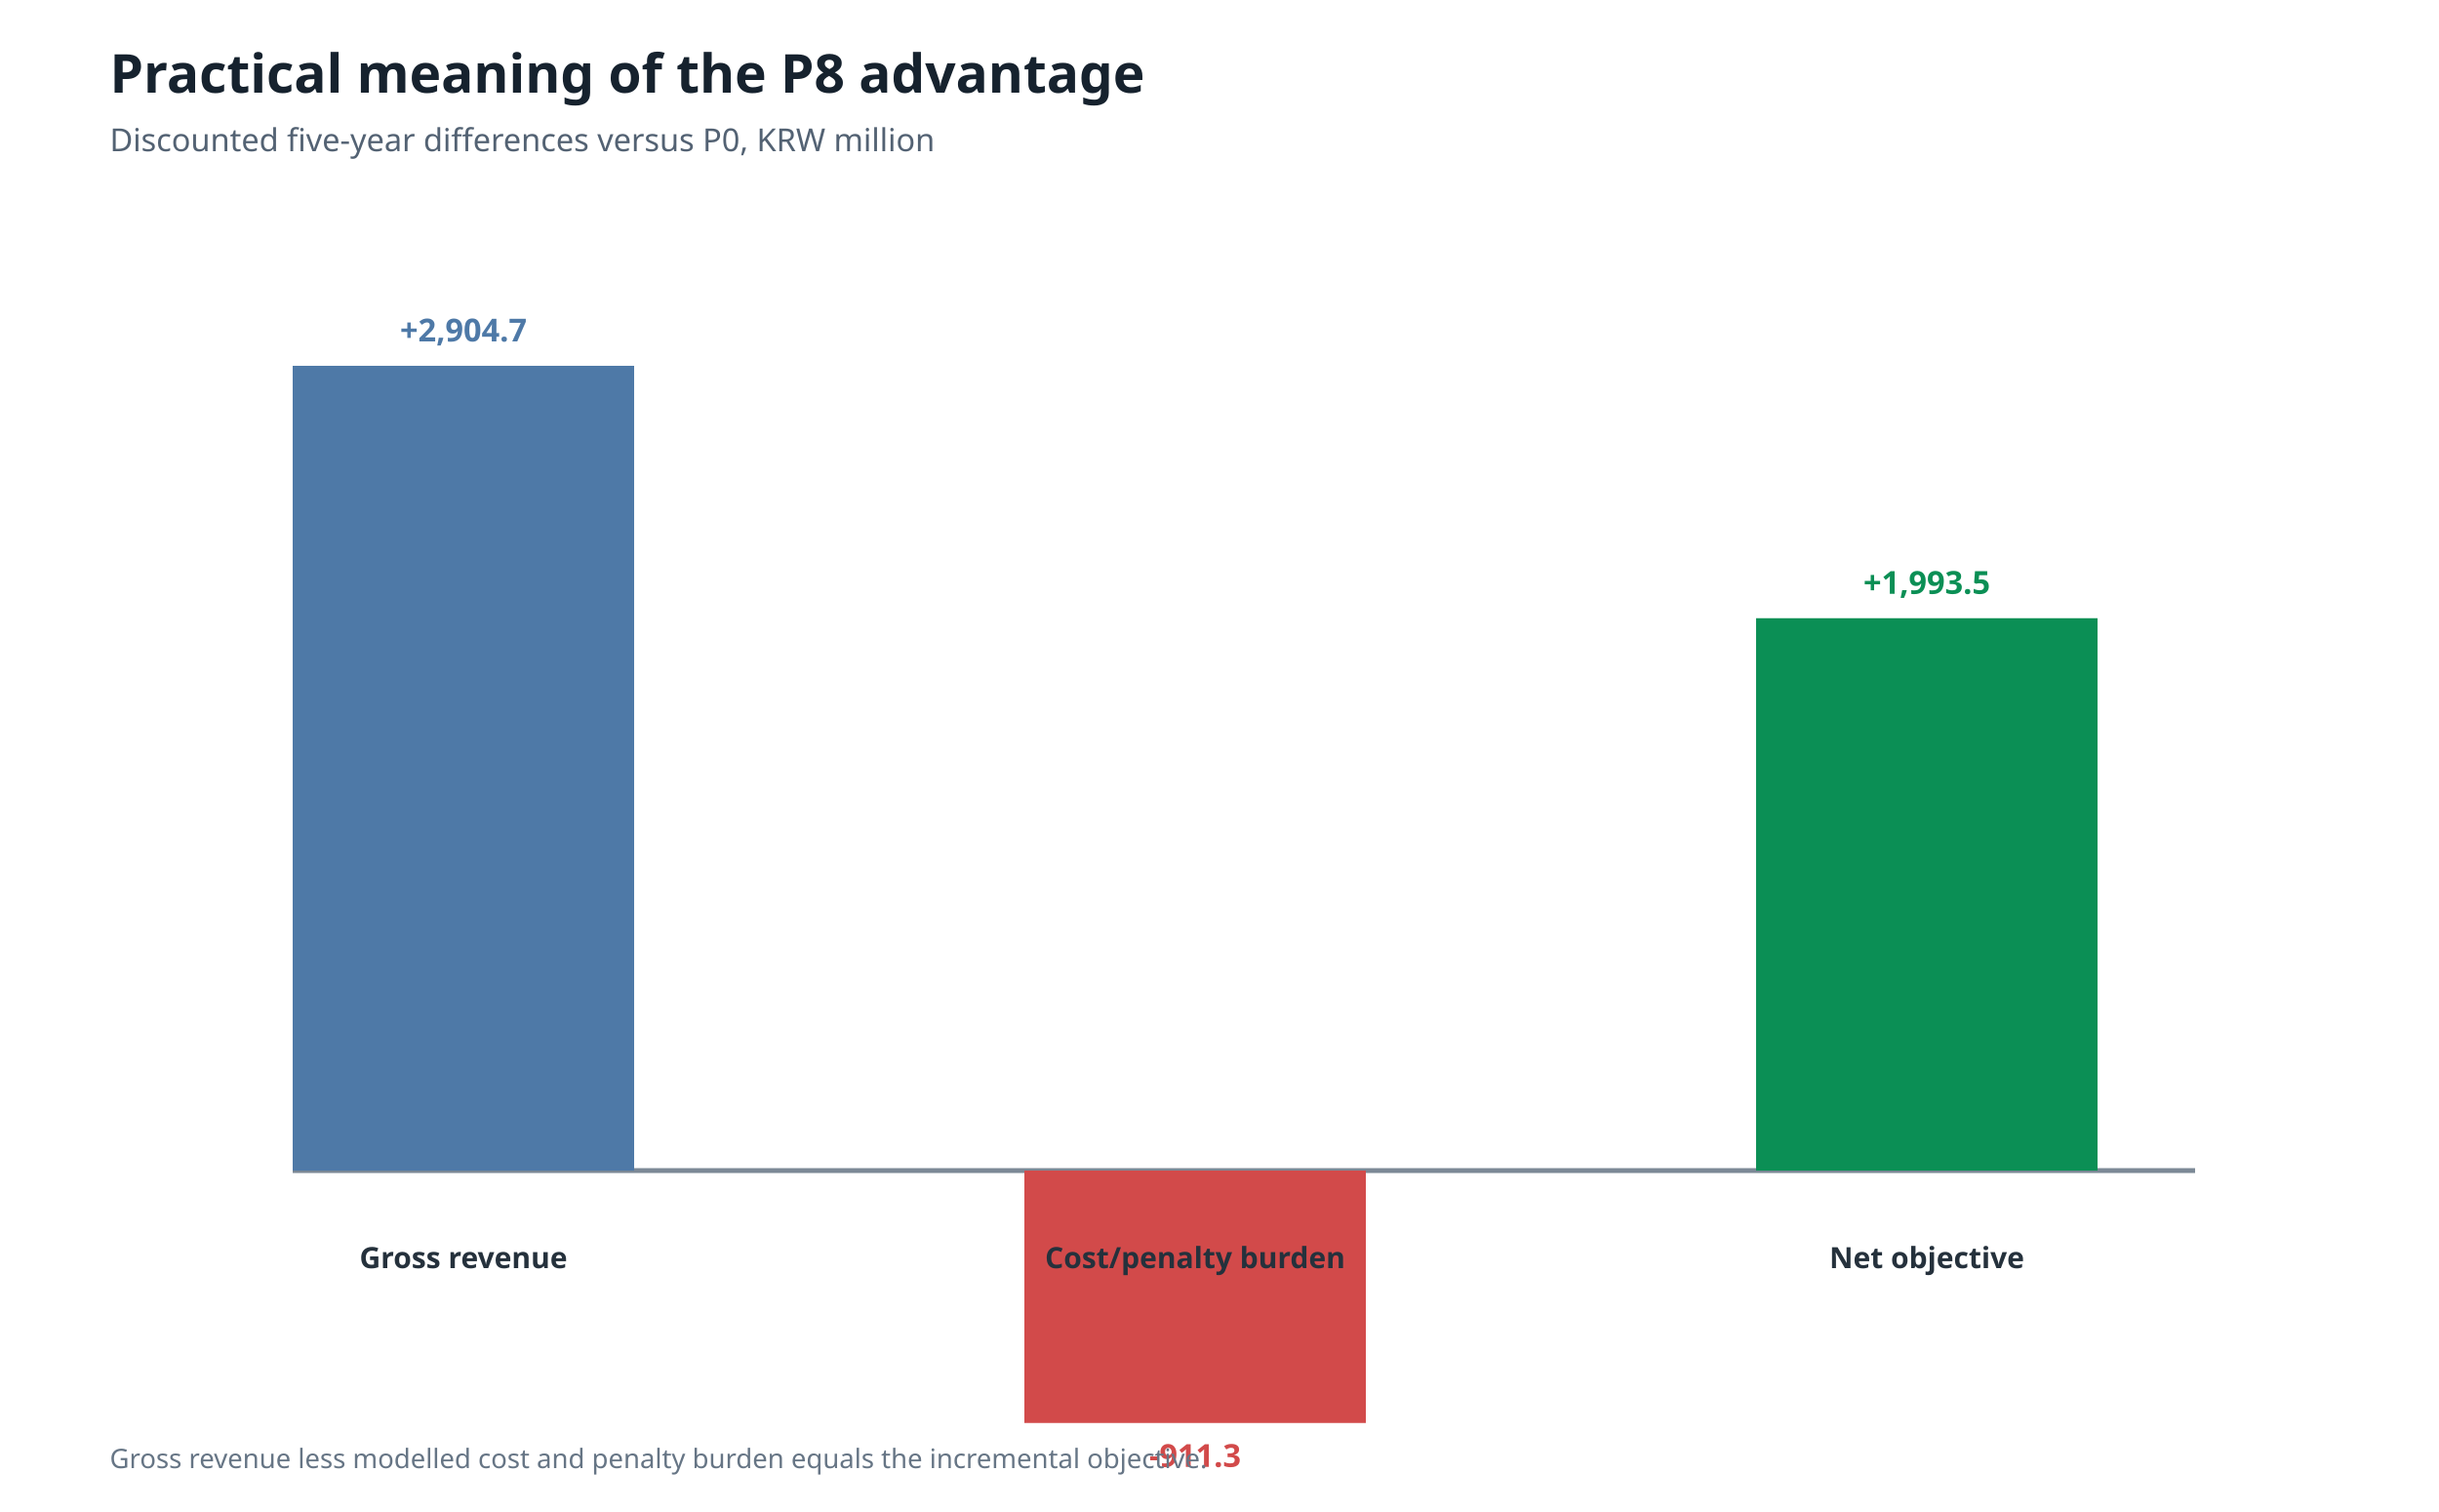
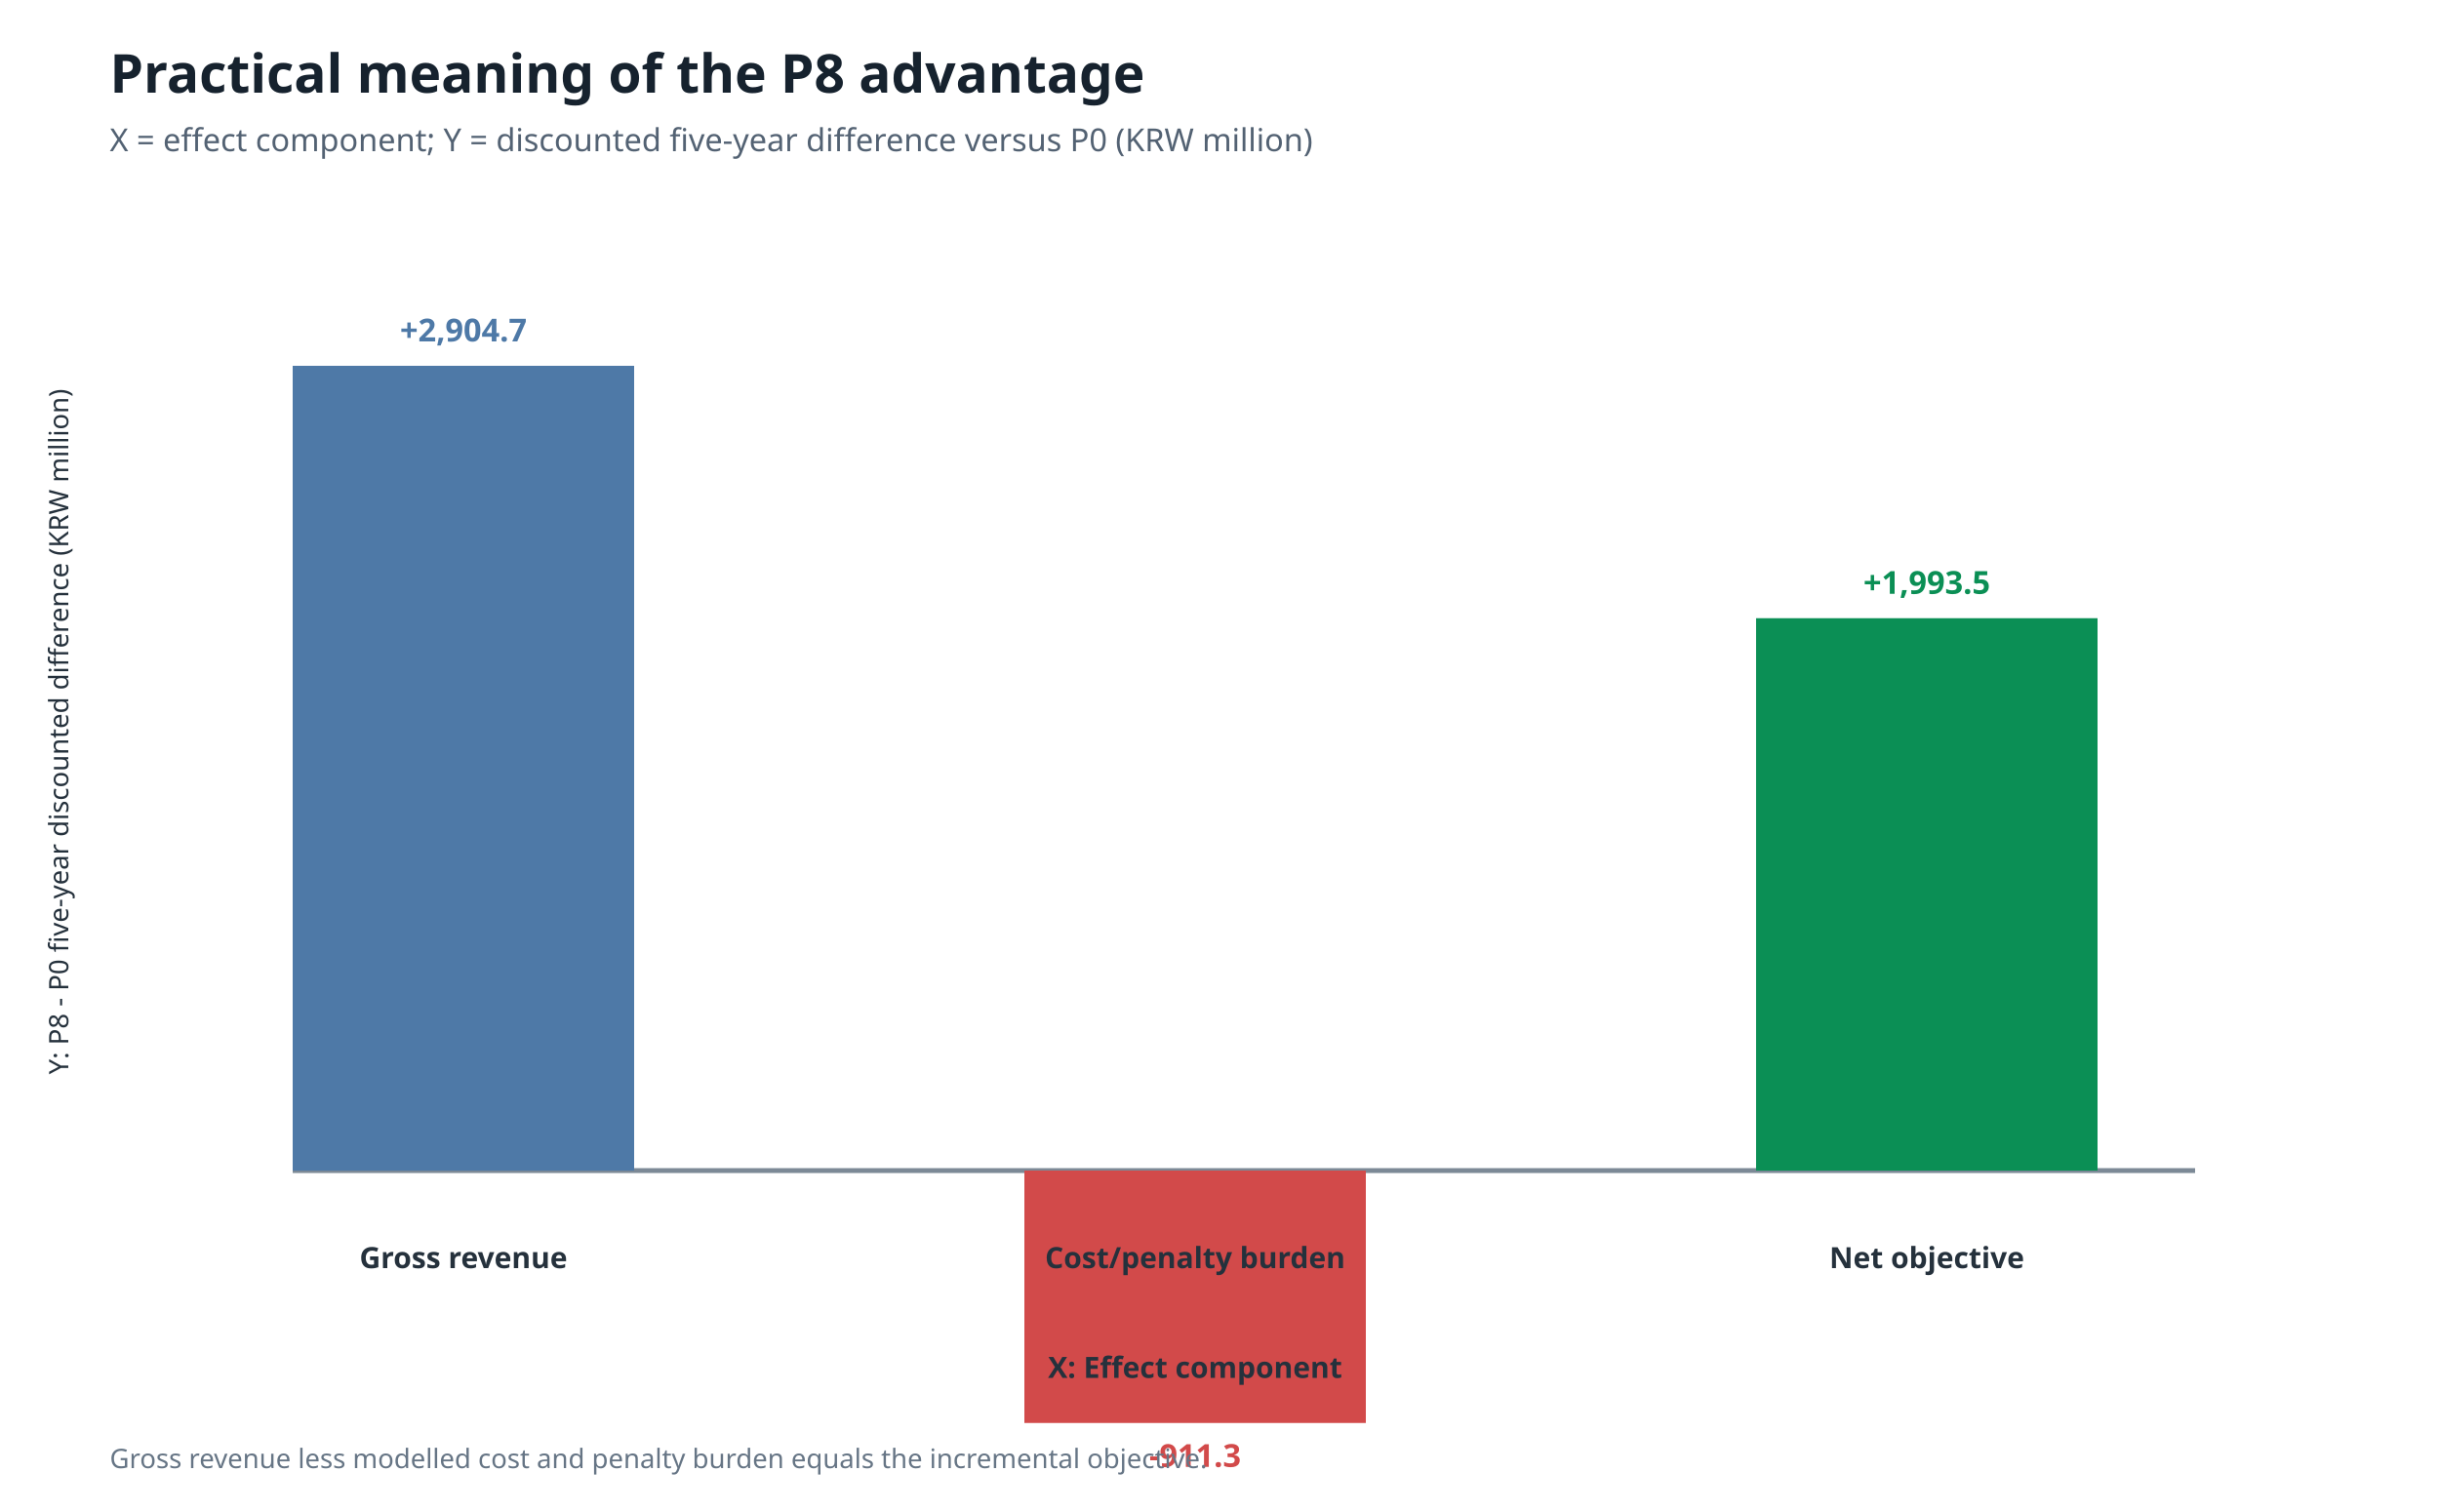
<svg xmlns="http://www.w3.org/2000/svg" width="1000" height="620" viewBox="0 0 1000 620">
  <rect width="100%" height="100%" fill="white" />
  <text x="45" y="38" font-family="sans-serif" font-size="22" font-weight="bold" fill="#16222e">Practical meaning of the P8 advantage</text>
-   <text x="45" y="62" font-family="sans-serif" font-size="13" fill="#536273">Discounted five-year differences versus P0, KRW million</text>
+   <text x="45" y="62" font-family="sans-serif" font-size="13" fill="#536273">X = effect component; Y = discounted five-year difference versus P0 (KRW million)</text>
  <line x1="120.0" y1="480.0" x2="900.0" y2="480.0" stroke="#7c8996" stroke-width="2" />
  <rect x="120.0" y="150.0" width="140.0" height="330.0" fill="#4E79A7" stroke="none" />
  <text x="190.0" y="520.0" font-family="sans-serif" font-size="12" text-anchor="middle" fill="#25313c" font-weight="bold">Gross revenue</text>
  <text x="190.0" y="140.0" font-family="sans-serif" font-size="13" text-anchor="middle" fill="#4E79A7" font-weight="bold">+2,904.7</text>
  <rect x="420.0" y="480.0" width="140.0" height="103.5" fill="#D24A4A" stroke="none" />
  <text x="490.0" y="520.0" font-family="sans-serif" font-size="12" text-anchor="middle" fill="#25313c" font-weight="bold">Cost/penalty burden</text>
  <text x="490.0" y="601.5" font-family="sans-serif" font-size="13" text-anchor="middle" fill="#D24A4A" font-weight="bold">-911.3</text>
  <rect x="720.0" y="253.5" width="140.0" height="226.5" fill="#0B8F55" stroke="none" />
  <text x="790.0" y="520.0" font-family="sans-serif" font-size="12" text-anchor="middle" fill="#25313c" font-weight="bold">Net objective</text>
  <text x="790.0" y="243.5" font-family="sans-serif" font-size="13" text-anchor="middle" fill="#0B8F55" font-weight="bold">+1,993.5</text>
+   <text x="490.0" y="565.0" font-family="sans-serif" font-size="12" text-anchor="middle" fill="#25313c" font-weight="bold">X: Effect component</text>
+   <text x="28.0" y="300.0" font-family="sans-serif" font-size="11" text-anchor="middle" fill="#25313c" font-weight="normal" transform="rotate(-90 28 300)">Y: P8 - P0 five-year discounted difference (KRW million)</text>
  <text x="45" y="602" font-family="sans-serif" font-size="11" fill="#667585">Gross revenue less modelled cost and penalty burden equals the incremental objective.</text>
</svg>
